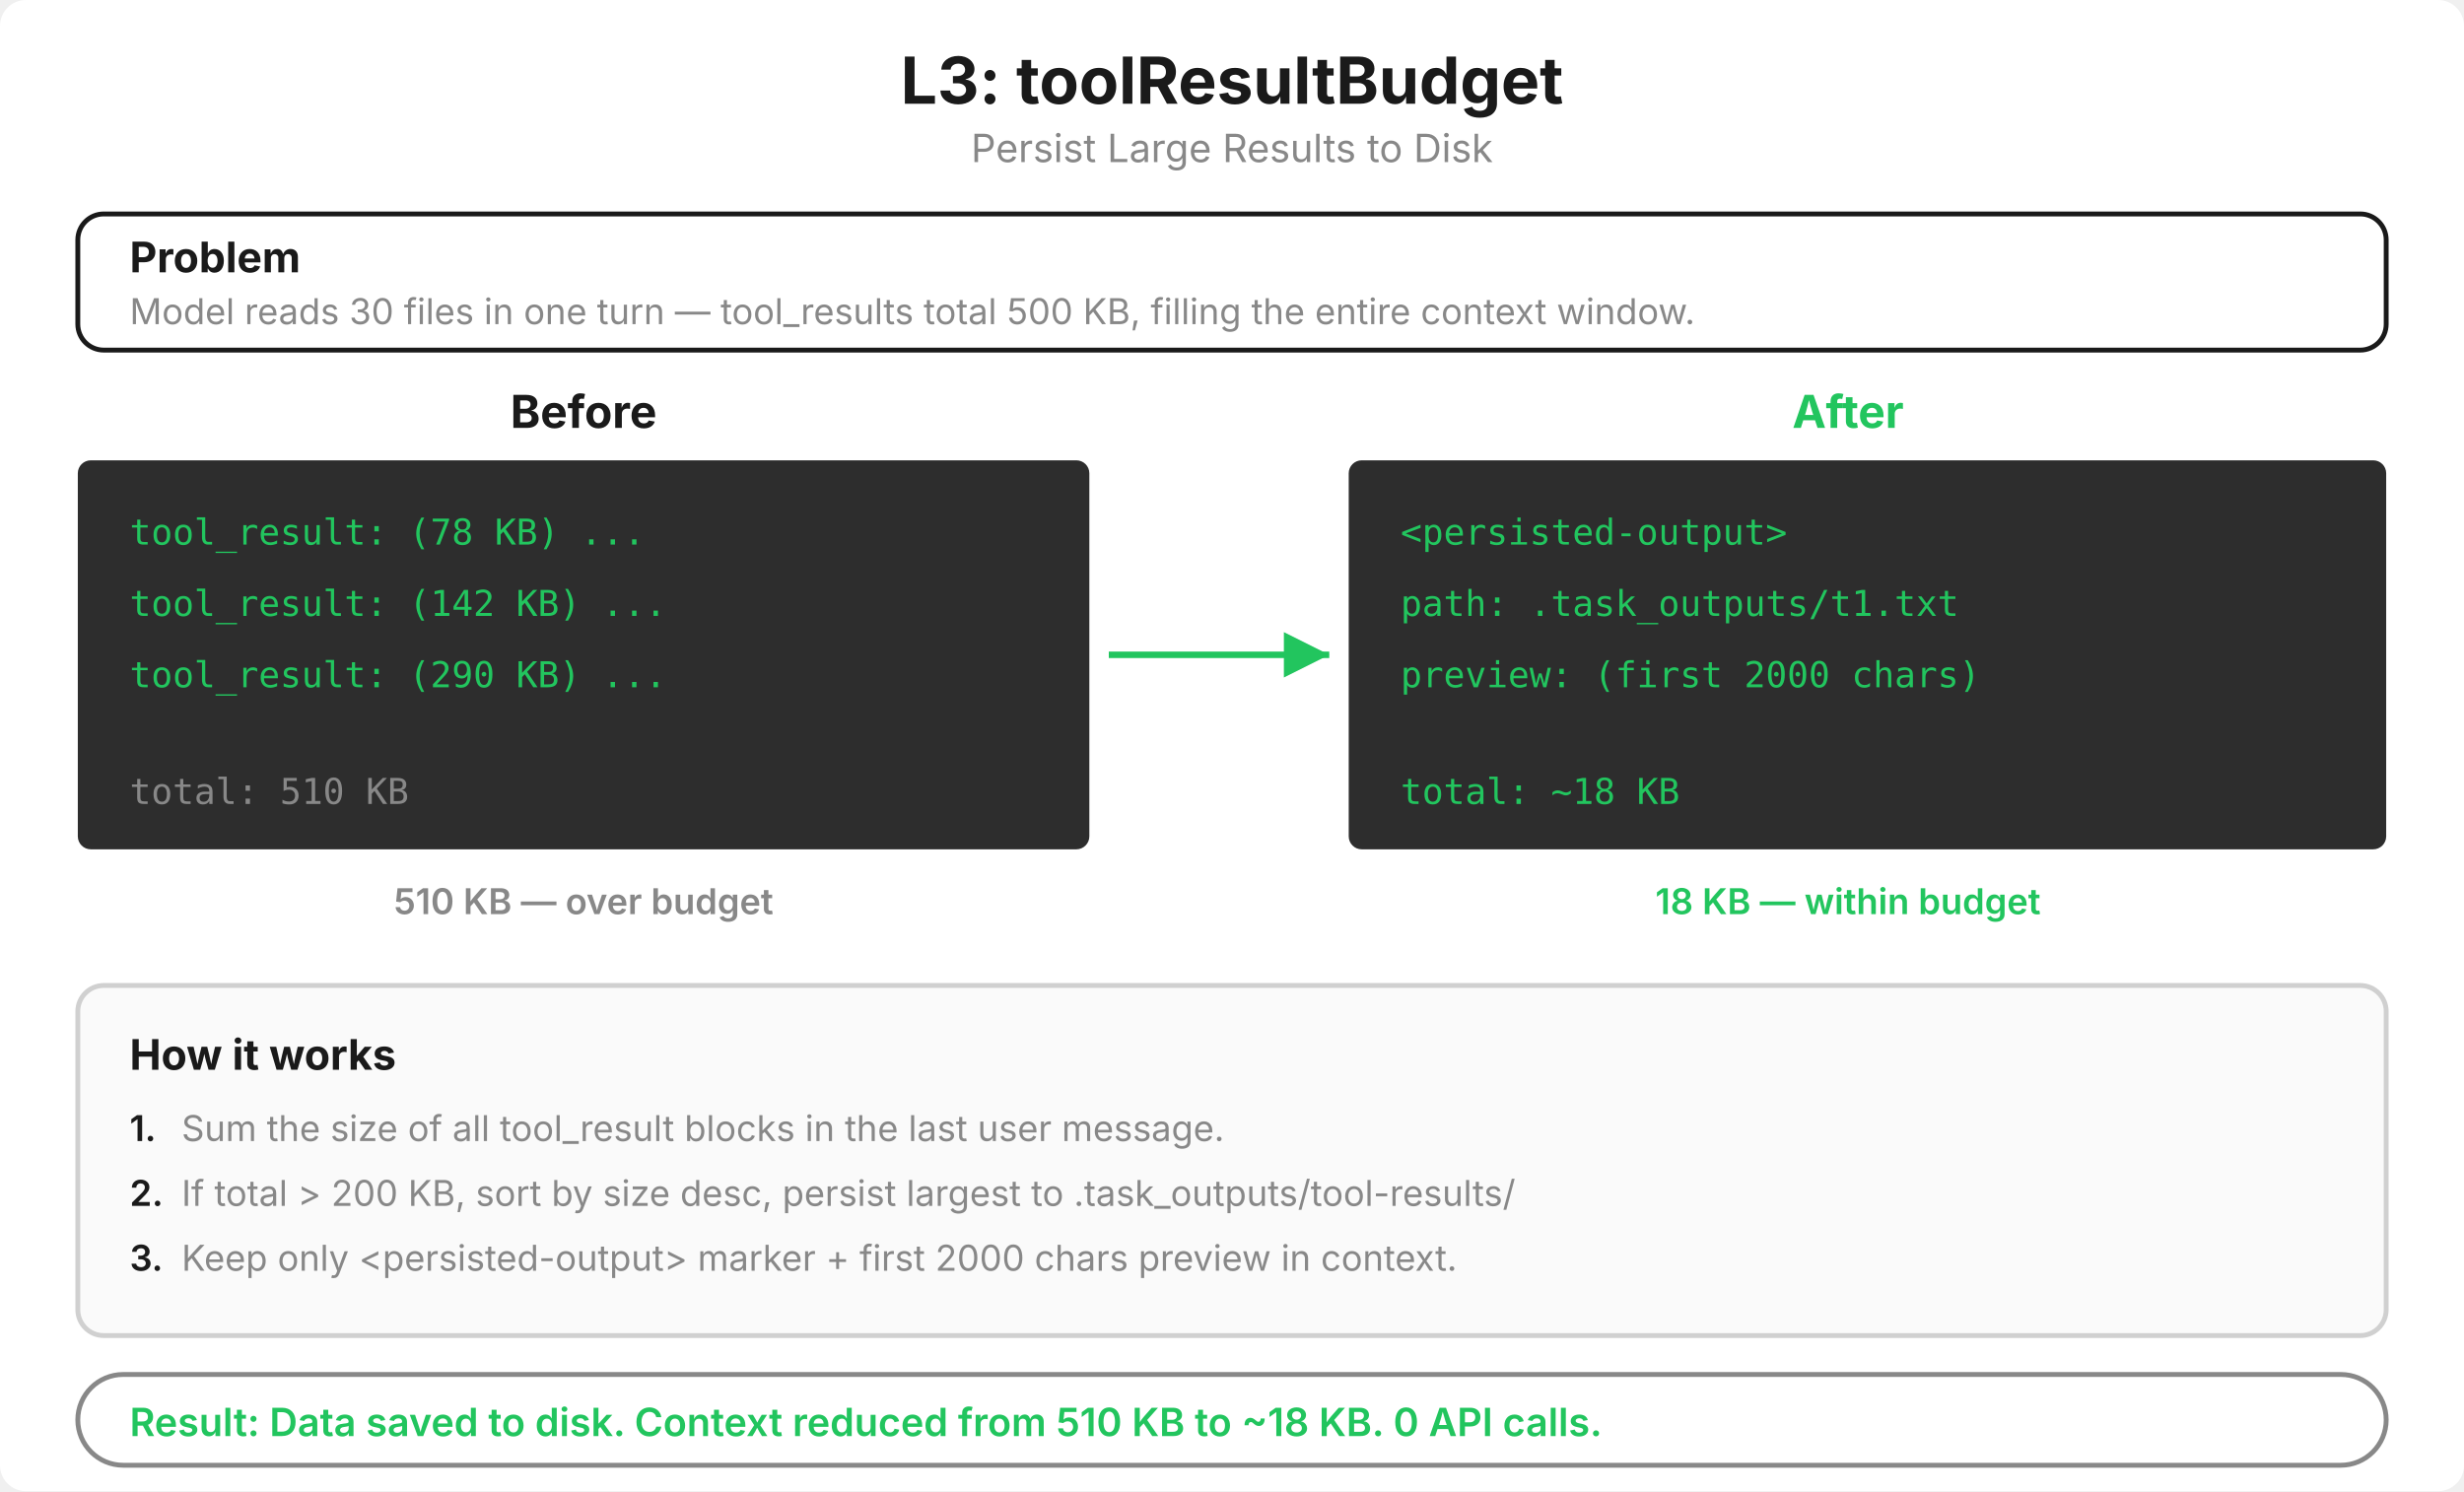
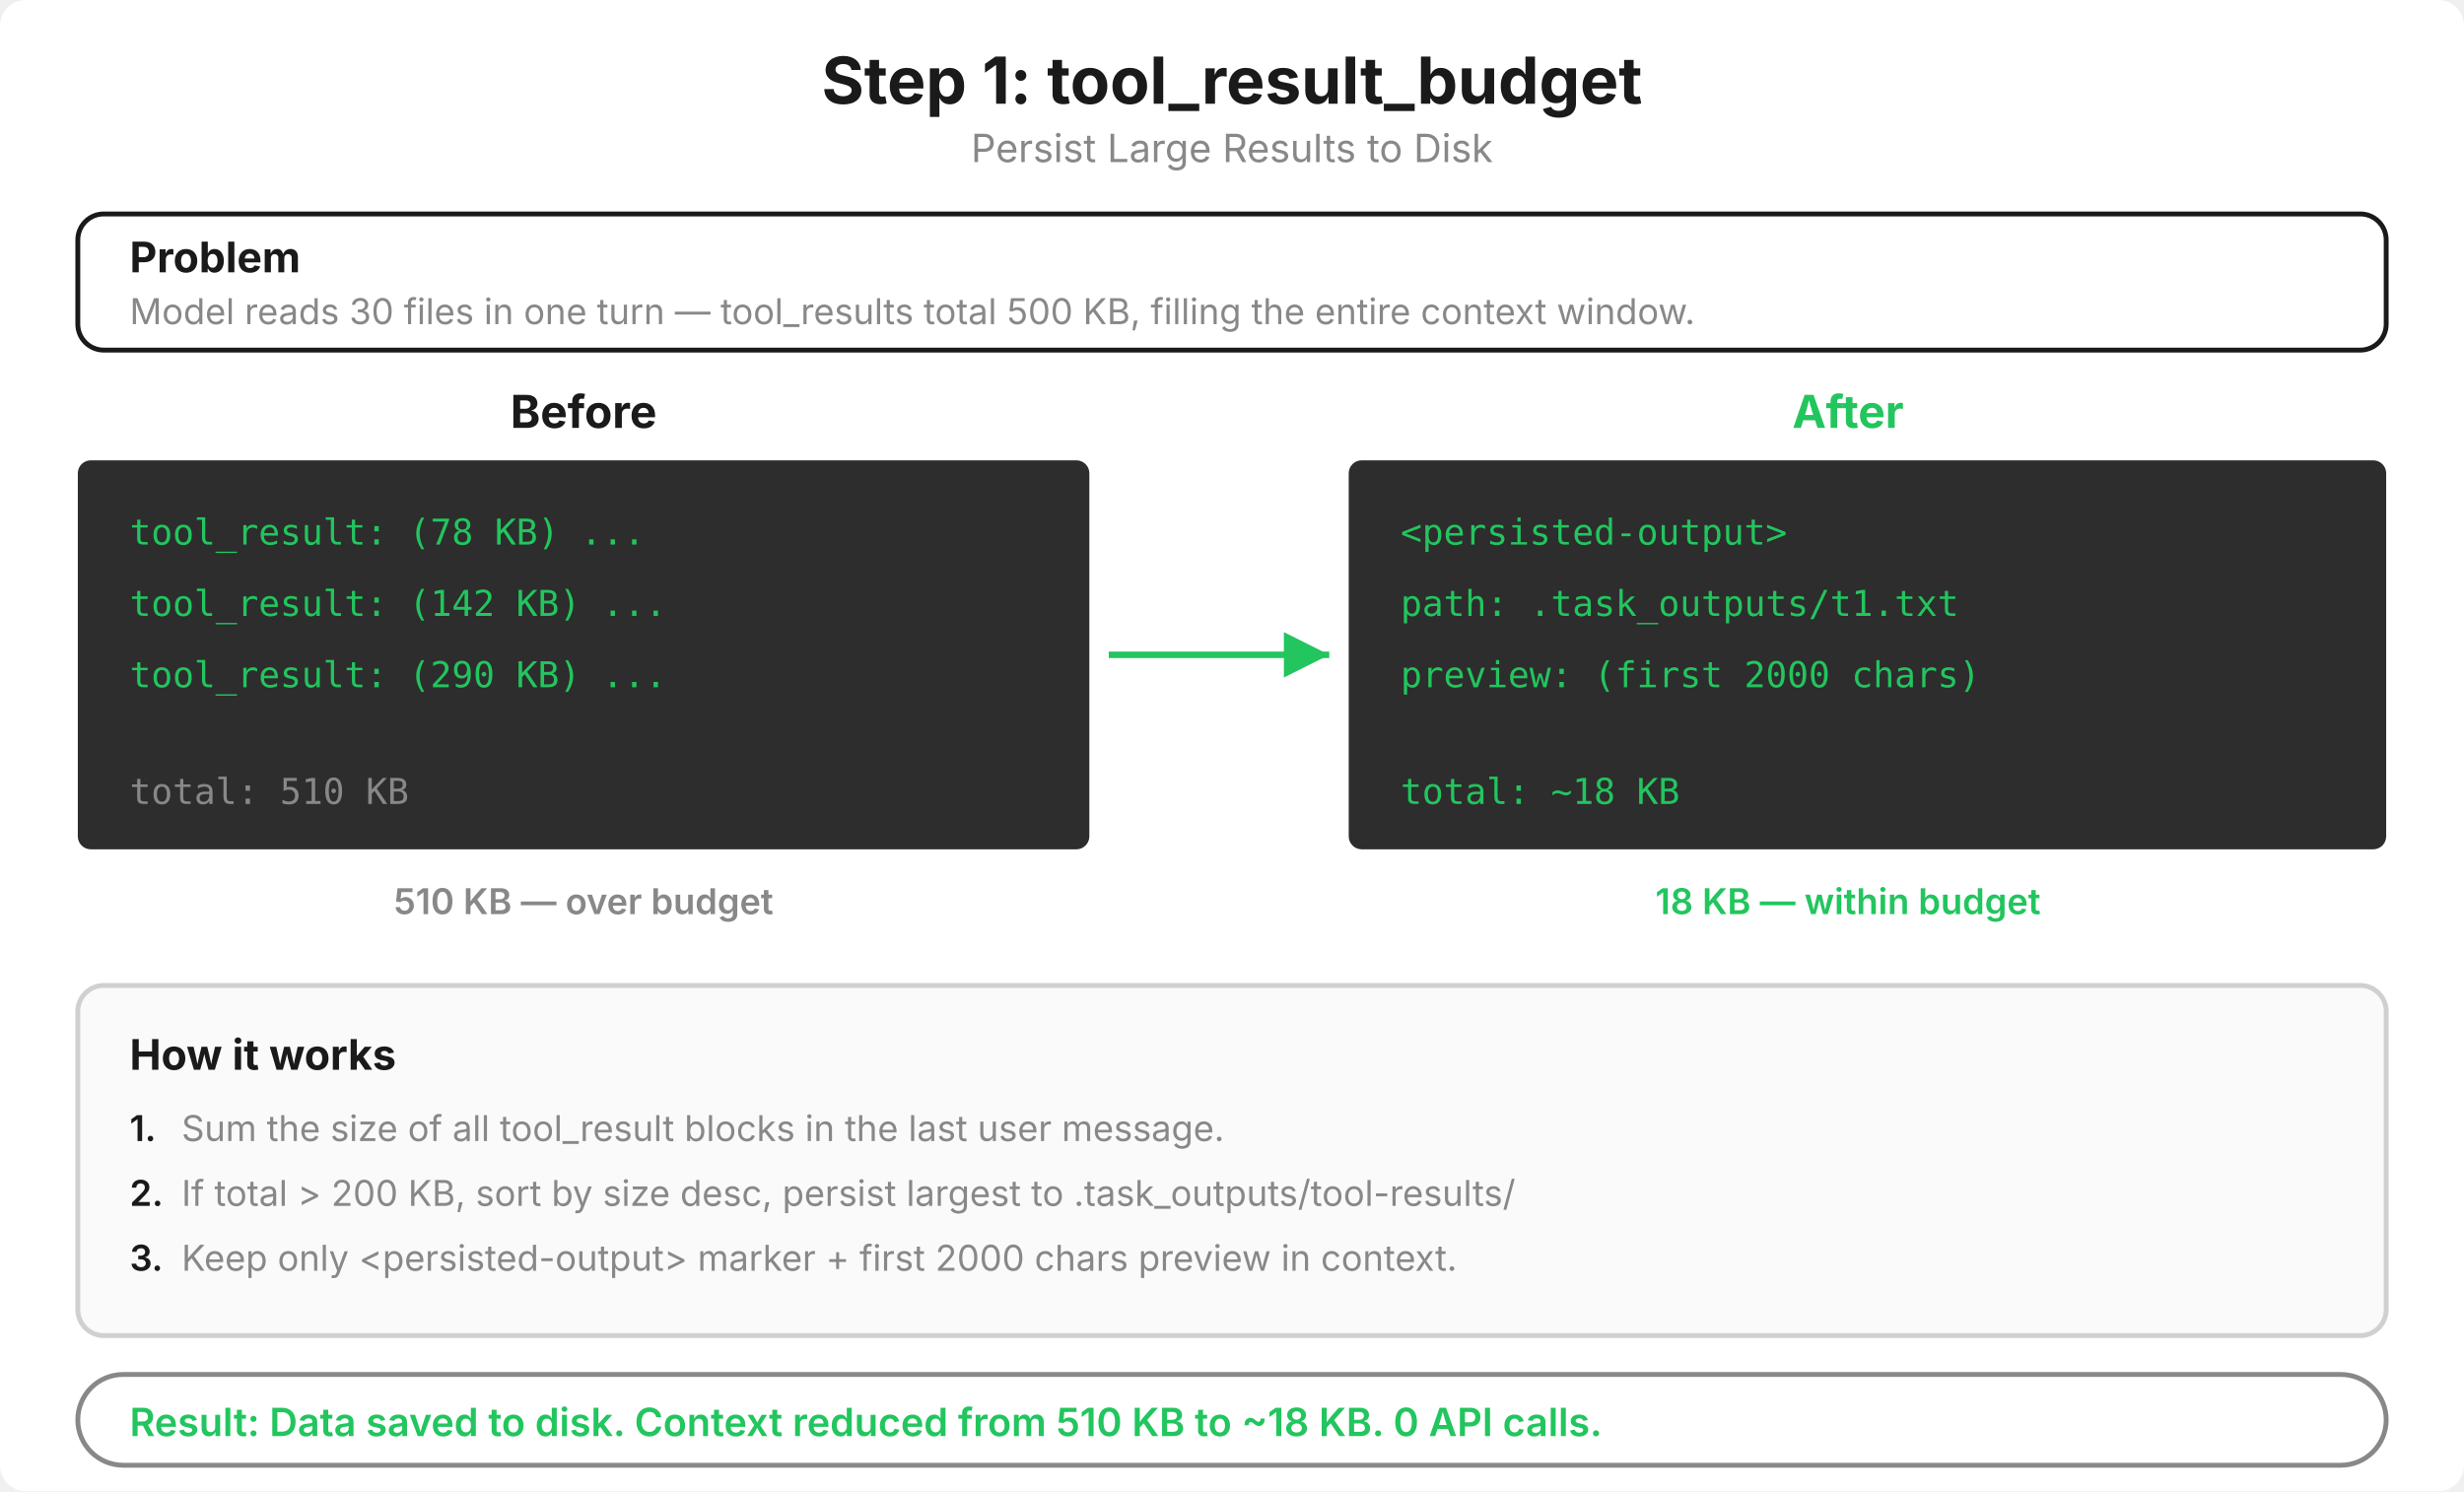
<svg xmlns="http://www.w3.org/2000/svg" viewBox="0 0 760 460" font-family="system-ui, -apple-system, sans-serif">
  <defs>
    <marker id="arrow" viewBox="0 0 10 10" refX="10" refY="5" markerWidth="7" markerHeight="7" orient="auto-start-reverse">
      <path d="M 0 0 L 10 5 L 0 10 z" fill="#22c55e" />
    </marker>
    <marker id="arrow-gray" viewBox="0 0 10 10" refX="10" refY="5" markerWidth="7" markerHeight="7" orient="auto-start-reverse">
      <path d="M 0 0 L 10 5 L 0 10 z" fill="#888888" />
    </marker>
  </defs>
  <rect width="760" height="460" fill="#ffffff" rx="8" />
-   <text x="380" y="32" fill="#1a1a1a" font-size="20" font-weight="700" text-anchor="middle">L3: toolResultBudget</text>
+   <text x="380" y="32" fill="#1a1a1a" font-size="20" font-weight="700" text-anchor="middle">Step 1: tool_result_budget</text>
  <text x="380" y="50" fill="#888888" font-size="12" text-anchor="middle">Persist Large Results to Disk</text>
  <rect x="24" y="66" width="712" height="42" rx="8" fill="#ffffff" stroke="#1a1a1a" stroke-width="1.5" />
  <text x="40" y="84" fill="#1a1a1a" font-size="13" font-weight="700">Problem</text>
  <text x="40" y="100" fill="#888888" font-size="11">Model reads 30 files in one turn — tool_results total 500 KB, filling the entire context window.</text>
  <text x="180" y="132" fill="#1a1a1a" font-size="14" font-weight="700" text-anchor="middle">Before</text>
  <rect x="24" y="142" width="312" height="120" rx="4" fill="#2d2d2d" />
  <text x="40" y="168" fill="#22c55e" font-size="11" font-family="monospace">tool_result: (78 KB)  ...</text>
  <text x="40" y="190" fill="#22c55e" font-size="11" font-family="monospace">tool_result: (142 KB) ...</text>
  <text x="40" y="212" fill="#22c55e" font-size="11" font-family="monospace">tool_result: (290 KB) ...</text>
  <text x="40" y="248" fill="#888888" font-size="11" font-family="monospace">total: 510 KB</text>
  <text x="180" y="282" fill="#888888" font-size="11" font-weight="600" text-anchor="middle">510 KB — over budget</text>
  <line x1="342" y1="202" x2="410" y2="202" stroke="#22c55e" stroke-width="2" marker-end="url(#arrow)" />
  <text x="570" y="132" fill="#22c55e" font-size="14" font-weight="700" text-anchor="middle">After</text>
  <rect x="416" y="142" width="320" height="120" rx="4" fill="#2d2d2d" />
  <text x="432" y="168" fill="#22c55e" font-size="11" font-family="monospace">&lt;persisted-output&gt;</text>
  <text x="432" y="190" fill="#22c55e" font-size="11" font-family="monospace">  path: .task_outputs/t1.txt</text>
  <text x="432" y="212" fill="#22c55e" font-size="11" font-family="monospace">  preview: (first 2000 chars)</text>
  <text x="432" y="248" fill="#22c55e" font-size="11" font-family="monospace">total: ~18 KB</text>
  <text x="570" y="282" fill="#22c55e" font-size="11" font-weight="600" text-anchor="middle">18 KB — within budget</text>
  <rect x="24" y="304" width="712" height="108" rx="8" fill="#fafafa" stroke="#d0d0d0" stroke-width="1.5" />
  <text x="40" y="330" fill="#1a1a1a" font-size="13" font-weight="700">How it works</text>
  <text x="40" y="352" fill="#1a1a1a" font-size="11" font-weight="600">1.</text>
  <text x="56" y="352" fill="#888888" font-size="11">Sum the size of all tool_result blocks in the last user message.</text>
  <text x="40" y="372" fill="#1a1a1a" font-size="11" font-weight="600">2.</text>
  <text x="56" y="372" fill="#888888" font-size="11">If total &gt; 200 KB, sort by size desc, persist largest to .task_outputs/tool-results/</text>
  <text x="40" y="392" fill="#1a1a1a" font-size="11" font-weight="600">3.</text>
  <text x="56" y="392" fill="#888888" font-size="11">Keep only &lt;persisted-output&gt; marker + first 2000 chars preview in context.</text>
  <rect x="24" y="424" width="712" height="28" rx="14" fill="#ffffff" stroke="#888888" stroke-width="1.5" />
  <text x="40" y="443" fill="#22c55e" font-size="12" font-weight="600">Result: Data saved to disk. Context reduced from 510 KB to ~18 KB. 0 API calls.</text>
</svg>
